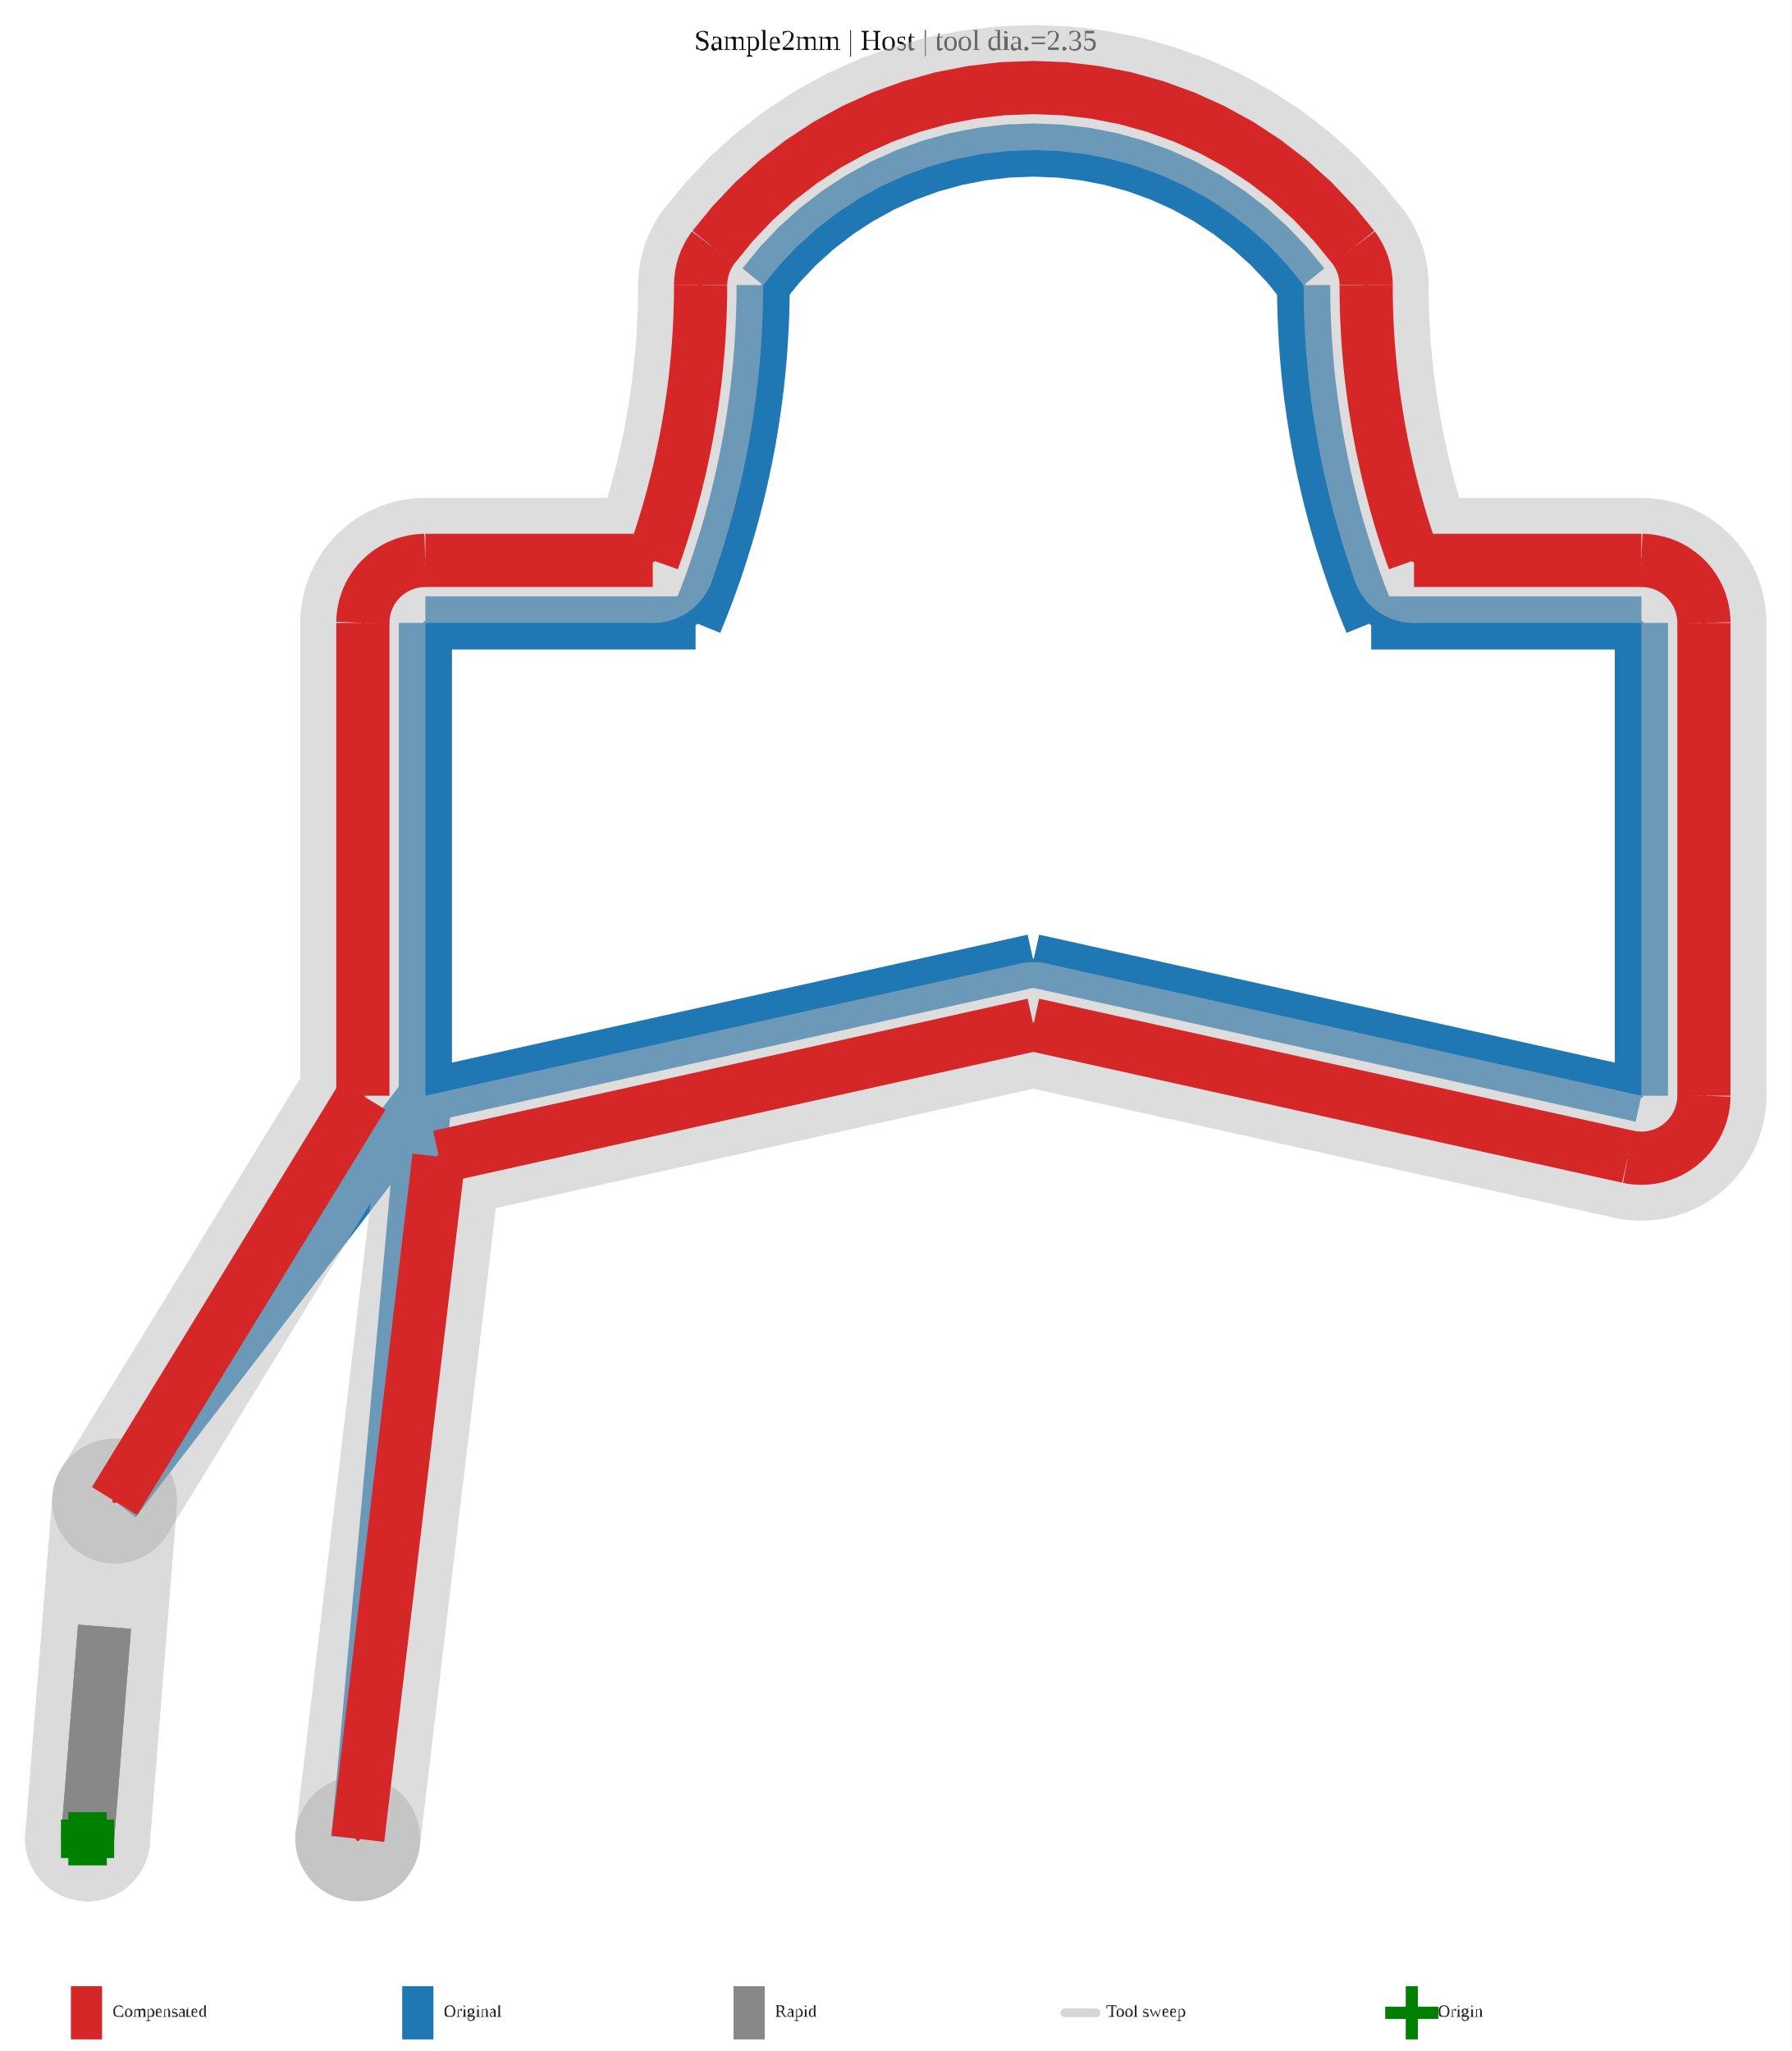
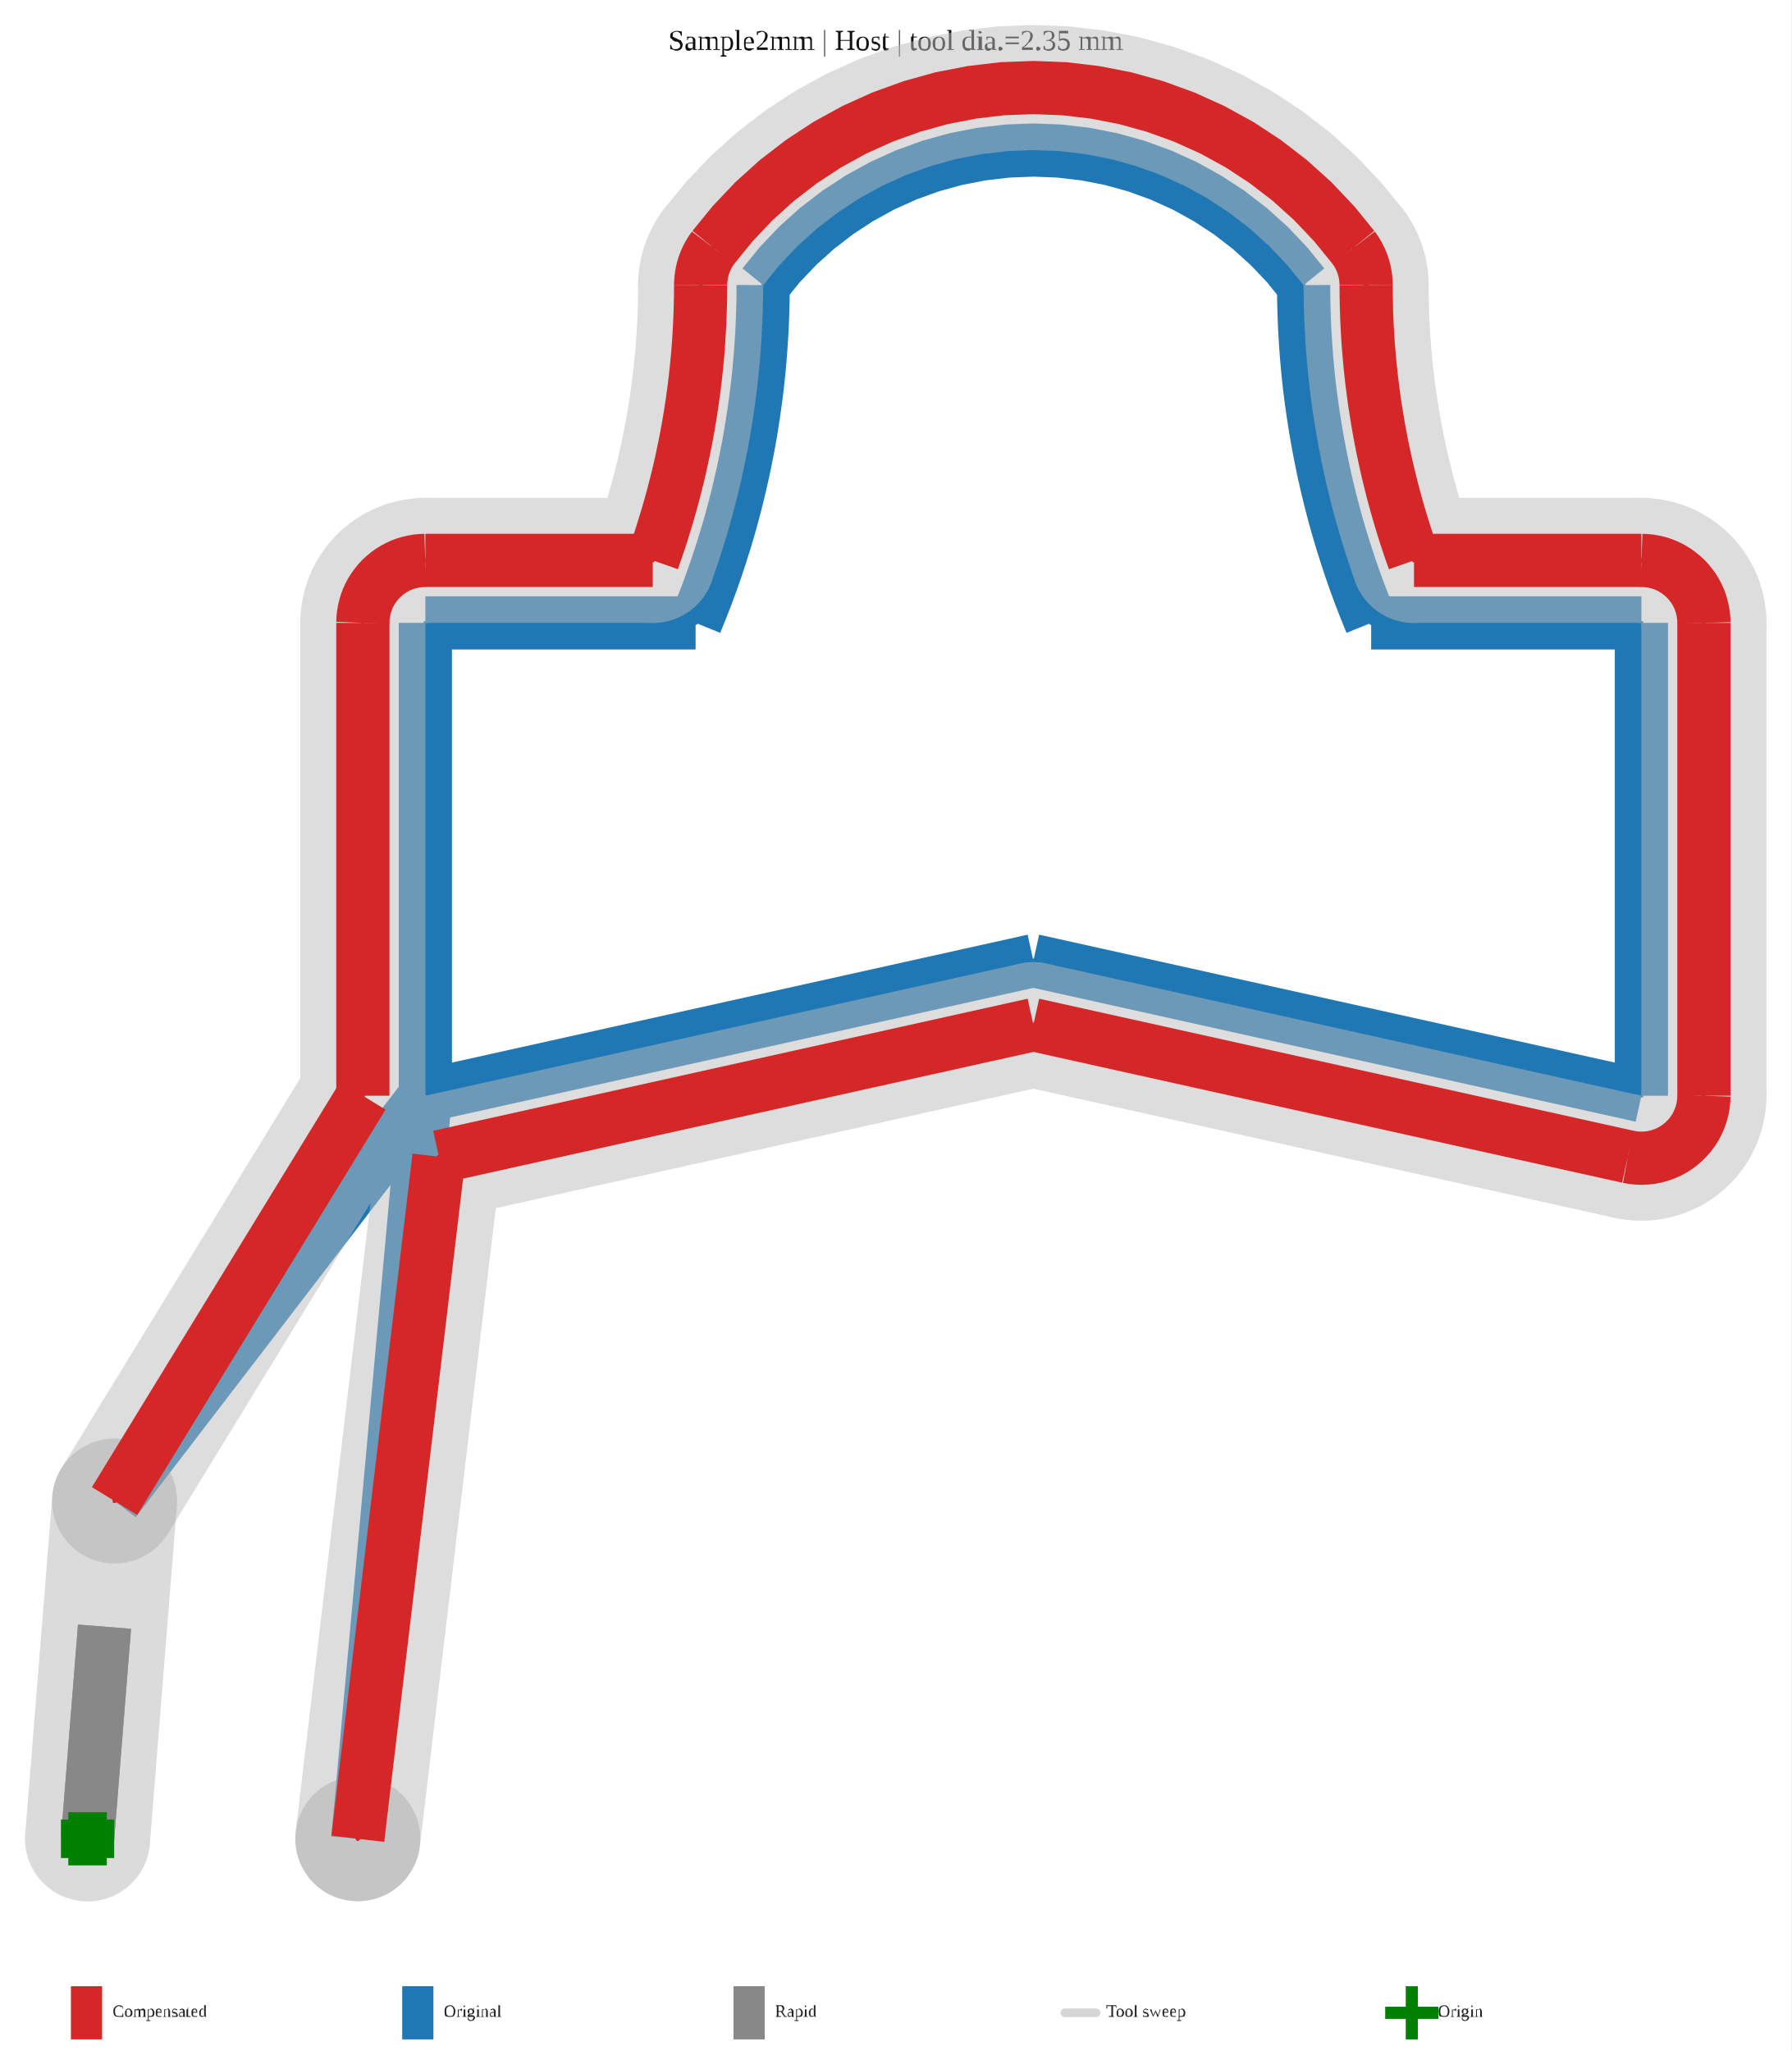
<svg xmlns="http://www.w3.org/2000/svg" viewBox="-1.646 -1.646 33.678 38.561">
  <rect x="-1.646" y="-1.646" width="33.678" height="38.561" fill="white" />
-   <text x="15.193" y="-0.831" fill="#111111" font-size="0.543" text-anchor="middle" dominant-baseline="middle">Sample2mm  |  Host  |  tool dia.=2.35</text>
+   <text x="15.193" y="-0.831" fill="#111111" font-size="0.543" text-anchor="middle" dominant-baseline="middle">Sample2mm  |  Host  |  tool dia.=2.35 mm</text>
  <line x1="-0.313" y1="36.197" x2="0.273" y2="36.197" stroke="#d62728" stroke-width="1" vector-effect="non-scaling-stroke" />
  <text x="0.469" y="36.197" fill="#222222" font-size="0.326" dominant-baseline="middle">Compensated</text>
  <line x1="5.915" y1="36.197" x2="6.502" y2="36.197" stroke="#1f77b4" stroke-width="1" vector-effect="non-scaling-stroke" />
  <text x="6.697" y="36.197" fill="#222222" font-size="0.326" dominant-baseline="middle">Original</text>
  <line x1="12.143" y1="36.197" x2="12.73" y2="36.197" stroke="#888888" stroke-width="1" stroke-dasharray="4,4" vector-effect="non-scaling-stroke" />
  <text x="12.926" y="36.197" fill="#222222" font-size="0.326" dominant-baseline="middle">Rapid</text>
  <line x1="18.372" y1="36.197" x2="18.959" y2="36.197" stroke="#bbbbbb" stroke-width="0.163" stroke-opacity="0.6" stroke-linecap="round" />
  <text x="19.154" y="36.197" fill="#222222" font-size="0.326" dominant-baseline="middle">Tool sweep</text>
  <g stroke="#008000" stroke-width="1">
    <line vector-effect="non-scaling-stroke" x1="24.78" y1="36.197" x2="25.008" y2="36.197" />
    <line vector-effect="non-scaling-stroke" x1="24.894" y1="36.083" x2="24.894" y2="36.312" />
  </g>
  <text x="25.383" y="36.197" fill="#222222" font-size="0.326" dominant-baseline="middle">Origin</text>
  <polyline fill="none" vector-effect="non-scaling-stroke" stroke="#888888" stroke-width="1" stroke-dasharray="4,4" points="0,32.925 0,32.925 " />
  <circle cx="0" cy="32.925" r="0.036" fill="#1f77b4" />
  <circle cx="0" cy="32.925" r="0.036" fill="#1f77b4" />
  <polyline fill="none" vector-effect="non-scaling-stroke" stroke="#888888" stroke-width="1" stroke-dasharray="4,4" points="0,32.925 0.508,26.575 " />
  <circle cx="0" cy="32.925" r="0.036" fill="#1f77b4" />
  <circle cx="0.508" cy="26.575" r="0.036" fill="#1f77b4" />
  <polyline fill="none" vector-effect="non-scaling-stroke" stroke="#1f77b4" stroke-width="1" points="0.508,26.575 6.35,18.955 " />
  <circle cx="0.508" cy="26.575" r="0.036" fill="#1f77b4" />
  <circle cx="6.35" cy="18.955" r="0.036" fill="#1f77b4" />
  <polyline fill="none" vector-effect="non-scaling-stroke" stroke="#1f77b4" stroke-width="1" points="6.35,18.955 6.35,10.065 " />
  <circle cx="6.35" cy="18.955" r="0.036" fill="#1f77b4" />
  <circle cx="6.35" cy="10.065" r="0.036" fill="#1f77b4" />
  <polyline fill="none" vector-effect="non-scaling-stroke" stroke="#1f77b4" stroke-width="1" points="6.35,10.065 11.43,10.065 " />
  <circle cx="6.35" cy="10.065" r="0.036" fill="#1f77b4" />
  <circle cx="11.43" cy="10.065" r="0.036" fill="#1f77b4" />
  <polyline fill="none" vector-effect="non-scaling-stroke" stroke="#1f77b4" stroke-width="1" points="11.43,10.065 11.532,9.813 11.631,9.56 11.725,9.306 11.815,9.049 11.9,8.791 11.982,8.532 12.059,8.272 12.132,8.01 12.2,7.748 12.264,7.484 12.324,7.219 12.379,6.953 12.431,6.686 12.477,6.419 12.519,6.15 12.557,5.881 12.591,5.612 12.62,5.342 12.644,5.071 12.664,4.801 12.68,4.529 12.691,4.258 12.698,3.987 12.7,3.715 " />
  <circle cx="11.43" cy="10.065" r="0.036" fill="#1f77b4" />
  <circle cx="12.7" cy="3.715" r="0.036" fill="#1f77b4" />
  <polyline fill="none" vector-effect="non-scaling-stroke" stroke="#1f77b4" stroke-width="1" points="12.7,3.715 13.009,3.334 13.347,2.978 13.711,2.65 14.1,2.35 14.51,2.082 14.94,1.845 15.387,1.643 15.848,1.476 16.321,1.345 16.802,1.251 17.29,1.194 17.78,1.175 18.27,1.194 18.758,1.251 19.239,1.345 19.712,1.476 20.173,1.643 20.62,1.845 21.05,2.082 21.46,2.35 21.849,2.65 22.213,2.978 22.551,3.334 22.86,3.715 " />
  <circle cx="12.7" cy="3.715" r="0.036" fill="#1f77b4" />
  <circle cx="22.86" cy="3.715" r="0.036" fill="#1f77b4" />
  <polyline fill="none" vector-effect="non-scaling-stroke" stroke="#1f77b4" stroke-width="1" points="22.86,3.715 22.862,3.987 22.869,4.258 22.88,4.529 22.896,4.801 22.916,5.071 22.94,5.342 22.969,5.612 23.003,5.881 23.041,6.15 23.083,6.419 23.13,6.686 23.181,6.953 23.236,7.219 23.296,7.484 23.36,7.748 23.428,8.01 23.501,8.272 23.578,8.532 23.66,8.791 23.745,9.049 23.835,9.306 23.929,9.56 24.028,9.813 24.13,10.065 " />
  <circle cx="22.86" cy="3.715" r="0.036" fill="#1f77b4" />
  <circle cx="24.13" cy="10.065" r="0.036" fill="#1f77b4" />
  <polyline fill="none" vector-effect="non-scaling-stroke" stroke="#1f77b4" stroke-width="1" points="24.13,10.065 29.21,10.065 " />
  <circle cx="24.13" cy="10.065" r="0.036" fill="#1f77b4" />
  <circle cx="29.21" cy="10.065" r="0.036" fill="#1f77b4" />
  <polyline fill="none" vector-effect="non-scaling-stroke" stroke="#1f77b4" stroke-width="1" points="29.21,10.065 29.21,18.955 " />
  <circle cx="29.21" cy="10.065" r="0.036" fill="#1f77b4" />
  <circle cx="29.21" cy="18.955" r="0.036" fill="#1f77b4" />
  <polyline fill="none" vector-effect="non-scaling-stroke" stroke="#1f77b4" stroke-width="1" points="29.21,18.955 17.78,16.415 " />
  <circle cx="29.21" cy="18.955" r="0.036" fill="#1f77b4" />
  <circle cx="17.78" cy="16.415" r="0.036" fill="#1f77b4" />
  <polyline fill="none" vector-effect="non-scaling-stroke" stroke="#1f77b4" stroke-width="1" points="17.78,16.415 6.35,18.955 " />
  <circle cx="17.78" cy="16.415" r="0.036" fill="#1f77b4" />
  <circle cx="6.35" cy="18.955" r="0.036" fill="#1f77b4" />
  <polyline fill="none" vector-effect="non-scaling-stroke" stroke="#1f77b4" stroke-width="1" points="6.35,18.955 5.08,32.925 " />
  <circle cx="6.35" cy="18.955" r="0.036" fill="#1f77b4" />
  <circle cx="5.08" cy="32.925" r="0.036" fill="#1f77b4" />
  <polyline fill="none" vector-effect="non-scaling-stroke" stroke="#888888" stroke-width="1" stroke-dasharray="4,4" points="5.08,32.925 5.08,32.925 " />
  <circle cx="5.08" cy="32.925" r="0.036" fill="#1f77b4" />
  <circle cx="5.08" cy="32.925" r="0.036" fill="#1f77b4" />
  <g opacity="0.5">
    <polyline fill="none" stroke="#bbbbbb" stroke-width="2.35" stroke-linecap="round" stroke-linejoin="round" points="0.508,26.575 5.175,18.955 " />
    <polyline fill="none" stroke="#bbbbbb" stroke-width="2.35" stroke-linecap="round" stroke-linejoin="round" points="5.175,18.955 5.175,10.065 " />
    <polyline fill="none" stroke="#bbbbbb" stroke-width="2.35" stroke-linecap="round" stroke-linejoin="round" points="5.175,10.065 5.178,9.988 5.185,9.912 5.198,9.836 5.215,9.761 5.237,9.687 5.264,9.615 5.296,9.545 5.332,9.477 5.373,9.412 5.418,9.35 5.467,9.29 5.519,9.234 5.575,9.182 5.635,9.133 5.697,9.088 5.763,9.047 5.83,9.011 5.9,8.979 5.972,8.952 6.046,8.93 6.121,8.913 6.197,8.9 6.273,8.893 6.35,8.89 " />
    <polyline fill="none" stroke="#bbbbbb" stroke-width="2.35" stroke-linecap="round" stroke-linejoin="round" points="6.35,8.89 10.625,8.89 " />
    <polyline fill="none" stroke="#bbbbbb" stroke-width="2.35" stroke-linecap="round" stroke-linejoin="round" points="10.625,8.89 10.698,8.682 10.768,8.474 10.834,8.264 10.898,8.054 10.959,7.842 11.016,7.63 11.071,7.417 11.123,7.203 11.171,6.989 11.216,6.774 11.259,6.558 11.298,6.341 11.334,6.124 11.367,5.907 11.397,5.689 11.424,5.471 11.447,5.252 11.468,5.033 11.485,4.814 11.499,4.594 11.51,4.375 11.518,4.155 11.523,3.935 11.525,3.715 " />
    <polyline fill="none" stroke="#bbbbbb" stroke-width="2.35" stroke-linecap="round" stroke-linejoin="round" points="11.525,3.715 11.525,3.683 11.527,3.652 11.529,3.621 11.532,3.589 11.536,3.558 11.54,3.527 11.546,3.496 11.552,3.465 11.559,3.434 11.567,3.404 11.576,3.373 11.585,3.343 11.596,3.314 11.607,3.284 11.619,3.255 11.632,3.226 11.645,3.198 11.659,3.17 11.674,3.142 11.69,3.115 11.706,3.088 11.724,3.061 11.741,3.035 11.76,3.01 " />
    <polyline fill="none" stroke="#bbbbbb" stroke-width="2.35" stroke-linecap="round" stroke-linejoin="round" points="11.76,3.01 12.127,2.559 12.527,2.137 12.958,1.748 13.419,1.393 13.905,1.074 14.415,0.794 14.944,0.555 15.491,0.357 16.051,0.201 16.622,0.09 17.199,0.022 17.78,0 18.361,0.022 18.938,0.09 19.509,0.201 20.069,0.357 20.616,0.555 21.145,0.794 21.655,1.074 22.141,1.393 22.602,1.748 23.033,2.137 23.433,2.559 23.8,3.01 " />
    <polyline fill="none" stroke="#bbbbbb" stroke-width="2.35" stroke-linecap="round" stroke-linejoin="round" points="23.8,3.01 23.819,3.035 23.836,3.061 23.854,3.088 23.87,3.115 23.886,3.142 23.901,3.17 23.915,3.198 23.928,3.226 23.941,3.255 23.953,3.284 23.964,3.314 23.975,3.343 23.984,3.373 23.993,3.404 24.001,3.434 24.008,3.465 24.014,3.496 24.02,3.527 24.024,3.558 24.028,3.589 24.031,3.621 24.033,3.652 24.035,3.683 24.035,3.715 " />
    <polyline fill="none" stroke="#bbbbbb" stroke-width="2.35" stroke-linecap="round" stroke-linejoin="round" points="24.035,3.715 24.037,3.935 24.041,4.155 24.049,4.375 24.06,4.594 24.074,4.814 24.092,5.033 24.112,5.252 24.136,5.471 24.163,5.689 24.192,5.907 24.226,6.124 24.262,6.341 24.301,6.558 24.343,6.774 24.389,6.989 24.437,7.203 24.489,7.417 24.543,7.63 24.601,7.842 24.662,8.054 24.725,8.264 24.792,8.474 24.862,8.683 24.935,8.89 " />
    <polyline fill="none" stroke="#bbbbbb" stroke-width="2.35" stroke-linecap="round" stroke-linejoin="round" points="24.935,8.89 29.21,8.89 " />
    <polyline fill="none" stroke="#bbbbbb" stroke-width="2.35" stroke-linecap="round" stroke-linejoin="round" points="29.21,8.89 29.287,8.893 29.363,8.9 29.439,8.913 29.514,8.93 29.588,8.952 29.66,8.979 29.73,9.011 29.797,9.047 29.863,9.088 29.925,9.133 29.985,9.182 30.041,9.234 30.093,9.29 30.142,9.35 30.187,9.412 30.228,9.477 30.264,9.545 30.296,9.615 30.323,9.687 30.345,9.761 30.362,9.836 30.375,9.912 30.383,9.988 30.385,10.065 " />
    <polyline fill="none" stroke="#bbbbbb" stroke-width="2.35" stroke-linecap="round" stroke-linejoin="round" points="30.385,10.065 30.385,18.955 " />
    <polyline fill="none" stroke="#bbbbbb" stroke-width="2.35" stroke-linecap="round" stroke-linejoin="round" points="30.385,18.955 30.382,19.043 30.372,19.13 30.356,19.216 30.333,19.3 30.304,19.383 30.269,19.463 30.229,19.541 30.182,19.615 30.13,19.686 30.073,19.752 30.011,19.814 29.945,19.872 29.875,19.924 29.801,19.971 29.724,20.012 29.643,20.047 29.561,20.076 29.476,20.099 29.39,20.116 29.303,20.126 29.216,20.13 29.128,20.127 29.041,20.118 28.955,20.102 " />
    <polyline fill="none" stroke="#bbbbbb" stroke-width="2.35" stroke-linecap="round" stroke-linejoin="round" points="28.955,20.102 17.78,17.619 " />
    <polyline fill="none" stroke="#bbbbbb" stroke-width="2.35" stroke-linecap="round" stroke-linejoin="round" points="17.78,17.619 6.605,20.102 " />
    <polyline fill="none" stroke="#bbbbbb" stroke-width="2.35" stroke-linecap="round" stroke-linejoin="round" points="6.605,20.102 5.08,32.925 " />
  </g>
  <g opacity="0.35">
    <polyline fill="none" stroke="#999999" stroke-width="2.35" stroke-linecap="round" stroke-linejoin="round" points="0,32.925 0,32.925 " />
    <polyline fill="none" stroke="#999999" stroke-width="2.35" stroke-linecap="round" stroke-linejoin="round" points="0,32.925 0.508,26.575 " />
    <polyline fill="none" stroke="#999999" stroke-width="2.35" stroke-linecap="round" stroke-linejoin="round" points="5.08,32.925 5.08,32.925 " />
  </g>
  <polyline fill="none" vector-effect="non-scaling-stroke" stroke="#888888" stroke-width="1" stroke-dasharray="4,4" points="0,32.925 0,32.925 " />
  <circle cx="0" cy="32.925" r="0.036" fill="#d62728" />
  <circle cx="0" cy="32.925" r="0.036" fill="#d62728" />
  <polyline fill="none" vector-effect="non-scaling-stroke" stroke="#888888" stroke-width="1" stroke-dasharray="4,4" points="0,32.925 0.508,26.575 " />
  <circle cx="0" cy="32.925" r="0.036" fill="#d62728" />
  <circle cx="0.508" cy="26.575" r="0.036" fill="#d62728" />
  <polyline fill="none" vector-effect="non-scaling-stroke" stroke="#d62728" stroke-width="1" points="0.508,26.575 5.175,18.955 " />
  <circle cx="0.508" cy="26.575" r="0.036" fill="#d62728" />
  <circle cx="5.175" cy="18.955" r="0.036" fill="#d62728" />
  <polyline fill="none" vector-effect="non-scaling-stroke" stroke="#d62728" stroke-width="1" points="5.175,18.955 5.175,10.065 " />
  <circle cx="5.175" cy="18.955" r="0.036" fill="#d62728" />
  <circle cx="5.175" cy="10.065" r="0.036" fill="#d62728" />
  <polyline fill="none" vector-effect="non-scaling-stroke" stroke="#d62728" stroke-width="1" points="5.175,10.065 5.178,9.988 5.185,9.912 5.198,9.836 5.215,9.761 5.237,9.687 5.264,9.615 5.296,9.545 5.332,9.477 5.373,9.412 5.418,9.35 5.467,9.29 5.519,9.234 5.575,9.182 5.635,9.133 5.697,9.088 5.763,9.047 5.83,9.011 5.9,8.979 5.972,8.952 6.046,8.93 6.121,8.913 6.197,8.9 6.273,8.893 6.35,8.89 " />
  <circle cx="5.175" cy="10.065" r="0.036" fill="#d62728" />
  <circle cx="6.35" cy="8.89" r="0.036" fill="#d62728" />
  <polyline fill="none" vector-effect="non-scaling-stroke" stroke="#d62728" stroke-width="1" points="6.35,8.89 10.625,8.89 " />
  <circle cx="6.35" cy="8.89" r="0.036" fill="#d62728" />
  <circle cx="10.625" cy="8.89" r="0.036" fill="#d62728" />
  <polyline fill="none" vector-effect="non-scaling-stroke" stroke="#d62728" stroke-width="1" points="10.625,8.89 10.698,8.682 10.768,8.474 10.834,8.264 10.898,8.054 10.959,7.842 11.016,7.63 11.071,7.417 11.123,7.203 11.171,6.989 11.216,6.774 11.259,6.558 11.298,6.341 11.334,6.124 11.367,5.907 11.397,5.689 11.424,5.471 11.447,5.252 11.468,5.033 11.485,4.814 11.499,4.594 11.51,4.375 11.518,4.155 11.523,3.935 11.525,3.715 " />
  <circle cx="10.625" cy="8.89" r="0.036" fill="#d62728" />
  <circle cx="11.525" cy="3.715" r="0.036" fill="#d62728" />
  <polyline fill="none" vector-effect="non-scaling-stroke" stroke="#d62728" stroke-width="1" points="11.525,3.715 11.525,3.683 11.527,3.652 11.529,3.621 11.532,3.589 11.536,3.558 11.54,3.527 11.546,3.496 11.552,3.465 11.559,3.434 11.567,3.404 11.576,3.373 11.585,3.343 11.596,3.314 11.607,3.284 11.619,3.255 11.632,3.226 11.645,3.198 11.659,3.17 11.674,3.142 11.69,3.115 11.706,3.088 11.724,3.061 11.741,3.035 11.76,3.01 " />
  <circle cx="11.525" cy="3.715" r="0.036" fill="#d62728" />
  <circle cx="11.76" cy="3.01" r="0.036" fill="#d62728" />
  <polyline fill="none" vector-effect="non-scaling-stroke" stroke="#d62728" stroke-width="1" points="11.76,3.01 12.127,2.559 12.527,2.137 12.958,1.748 13.419,1.393 13.905,1.074 14.415,0.794 14.944,0.555 15.491,0.357 16.051,0.201 16.622,0.09 17.199,0.022 17.78,0 18.361,0.022 18.938,0.09 19.509,0.201 20.069,0.357 20.616,0.555 21.145,0.794 21.655,1.074 22.141,1.393 22.602,1.748 23.033,2.137 23.433,2.559 23.8,3.01 " />
  <circle cx="11.76" cy="3.01" r="0.036" fill="#d62728" />
  <circle cx="23.8" cy="3.01" r="0.036" fill="#d62728" />
  <polyline fill="none" vector-effect="non-scaling-stroke" stroke="#d62728" stroke-width="1" points="23.8,3.01 23.819,3.035 23.836,3.061 23.854,3.088 23.87,3.115 23.886,3.142 23.901,3.17 23.915,3.198 23.928,3.226 23.941,3.255 23.953,3.284 23.964,3.314 23.975,3.343 23.984,3.373 23.993,3.404 24.001,3.434 24.008,3.465 24.014,3.496 24.02,3.527 24.024,3.558 24.028,3.589 24.031,3.621 24.033,3.652 24.035,3.683 24.035,3.715 " />
  <circle cx="23.8" cy="3.01" r="0.036" fill="#d62728" />
  <circle cx="24.035" cy="3.715" r="0.036" fill="#d62728" />
  <polyline fill="none" vector-effect="non-scaling-stroke" stroke="#d62728" stroke-width="1" points="24.035,3.715 24.037,3.935 24.041,4.155 24.049,4.375 24.06,4.594 24.074,4.814 24.092,5.033 24.112,5.252 24.136,5.471 24.163,5.689 24.192,5.907 24.226,6.124 24.262,6.341 24.301,6.558 24.343,6.774 24.389,6.989 24.437,7.203 24.489,7.417 24.543,7.63 24.601,7.842 24.662,8.054 24.725,8.264 24.792,8.474 24.862,8.683 24.935,8.89 " />
  <circle cx="24.035" cy="3.715" r="0.036" fill="#d62728" />
  <circle cx="24.935" cy="8.89" r="0.036" fill="#d62728" />
  <polyline fill="none" vector-effect="non-scaling-stroke" stroke="#d62728" stroke-width="1" points="24.935,8.89 29.21,8.89 " />
  <circle cx="24.935" cy="8.89" r="0.036" fill="#d62728" />
  <circle cx="29.21" cy="8.89" r="0.036" fill="#d62728" />
  <polyline fill="none" vector-effect="non-scaling-stroke" stroke="#d62728" stroke-width="1" points="29.21,8.89 29.287,8.893 29.363,8.9 29.439,8.913 29.514,8.93 29.588,8.952 29.66,8.979 29.73,9.011 29.797,9.047 29.863,9.088 29.925,9.133 29.985,9.182 30.041,9.234 30.093,9.29 30.142,9.35 30.187,9.412 30.228,9.477 30.264,9.545 30.296,9.615 30.323,9.687 30.345,9.761 30.362,9.836 30.375,9.912 30.383,9.988 30.385,10.065 " />
  <circle cx="29.21" cy="8.89" r="0.036" fill="#d62728" />
  <circle cx="30.385" cy="10.065" r="0.036" fill="#d62728" />
  <polyline fill="none" vector-effect="non-scaling-stroke" stroke="#d62728" stroke-width="1" points="30.385,10.065 30.385,18.955 " />
  <circle cx="30.385" cy="10.065" r="0.036" fill="#d62728" />
  <circle cx="30.385" cy="18.955" r="0.036" fill="#d62728" />
  <polyline fill="none" vector-effect="non-scaling-stroke" stroke="#d62728" stroke-width="1" points="30.385,18.955 30.382,19.043 30.372,19.13 30.356,19.216 30.333,19.3 30.304,19.383 30.269,19.463 30.229,19.541 30.182,19.615 30.13,19.686 30.073,19.752 30.011,19.814 29.945,19.872 29.875,19.924 29.801,19.971 29.724,20.012 29.643,20.047 29.561,20.076 29.476,20.099 29.39,20.116 29.303,20.126 29.216,20.13 29.128,20.127 29.041,20.118 28.955,20.102 " />
  <circle cx="30.385" cy="18.955" r="0.036" fill="#d62728" />
  <circle cx="28.955" cy="20.102" r="0.036" fill="#d62728" />
  <polyline fill="none" vector-effect="non-scaling-stroke" stroke="#d62728" stroke-width="1" points="28.955,20.102 17.78,17.619 " />
  <circle cx="28.955" cy="20.102" r="0.036" fill="#d62728" />
  <circle cx="17.78" cy="17.619" r="0.036" fill="#d62728" />
  <polyline fill="none" vector-effect="non-scaling-stroke" stroke="#d62728" stroke-width="1" points="17.78,17.619 6.605,20.102 " />
  <circle cx="17.78" cy="17.619" r="0.036" fill="#d62728" />
  <circle cx="6.605" cy="20.102" r="0.036" fill="#d62728" />
  <polyline fill="none" vector-effect="non-scaling-stroke" stroke="#d62728" stroke-width="1" points="6.605,20.102 5.08,32.925 " />
  <circle cx="6.605" cy="20.102" r="0.036" fill="#d62728" />
  <circle cx="5.08" cy="32.925" r="0.036" fill="#d62728" />
  <polyline fill="none" vector-effect="non-scaling-stroke" stroke="#888888" stroke-width="1" stroke-dasharray="4,4" points="5.08,32.925 5.08,32.925 " />
  <circle cx="5.08" cy="32.925" r="0.036" fill="#d62728" />
  <circle cx="5.08" cy="32.925" r="0.036" fill="#d62728" />
  <g stroke="#008000" stroke-width="1">
    <line vector-effect="non-scaling-stroke" x1="-0.362" y1="32.925" x2="0.362" y2="32.925" />
    <line vector-effect="non-scaling-stroke" x1="0" y1="32.563" x2="0" y2="33.287" />
  </g>
</svg>
